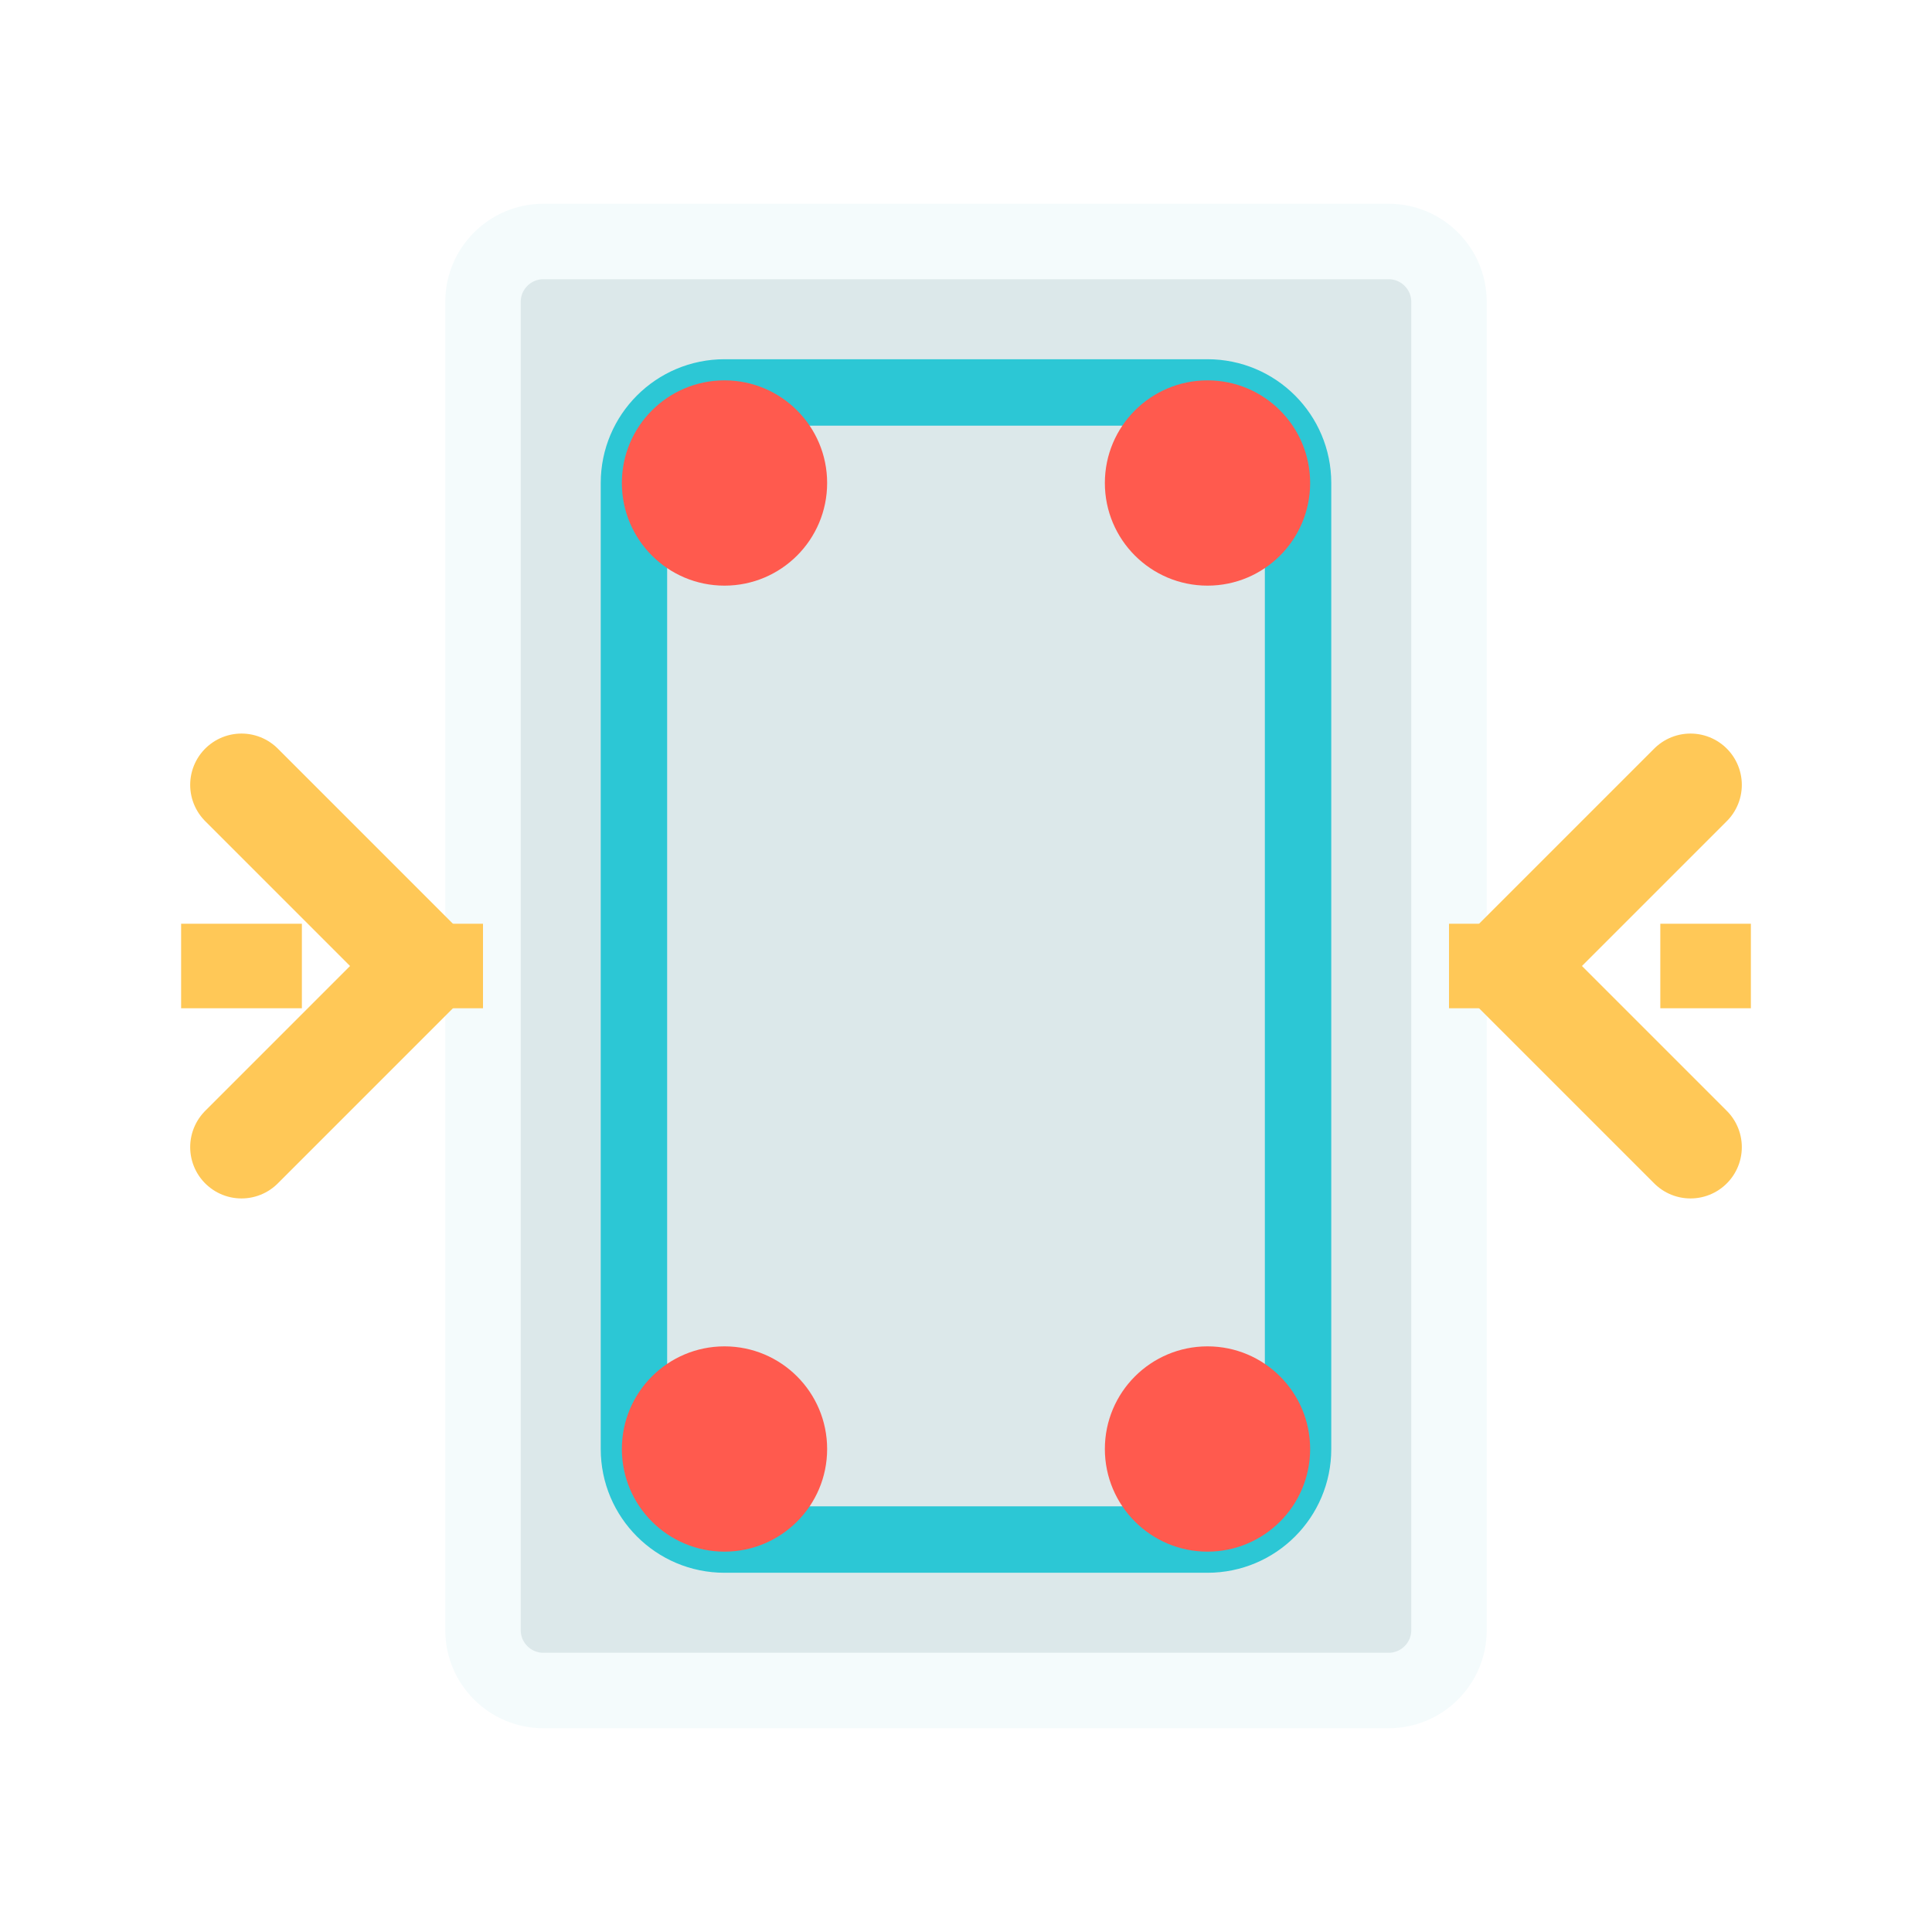
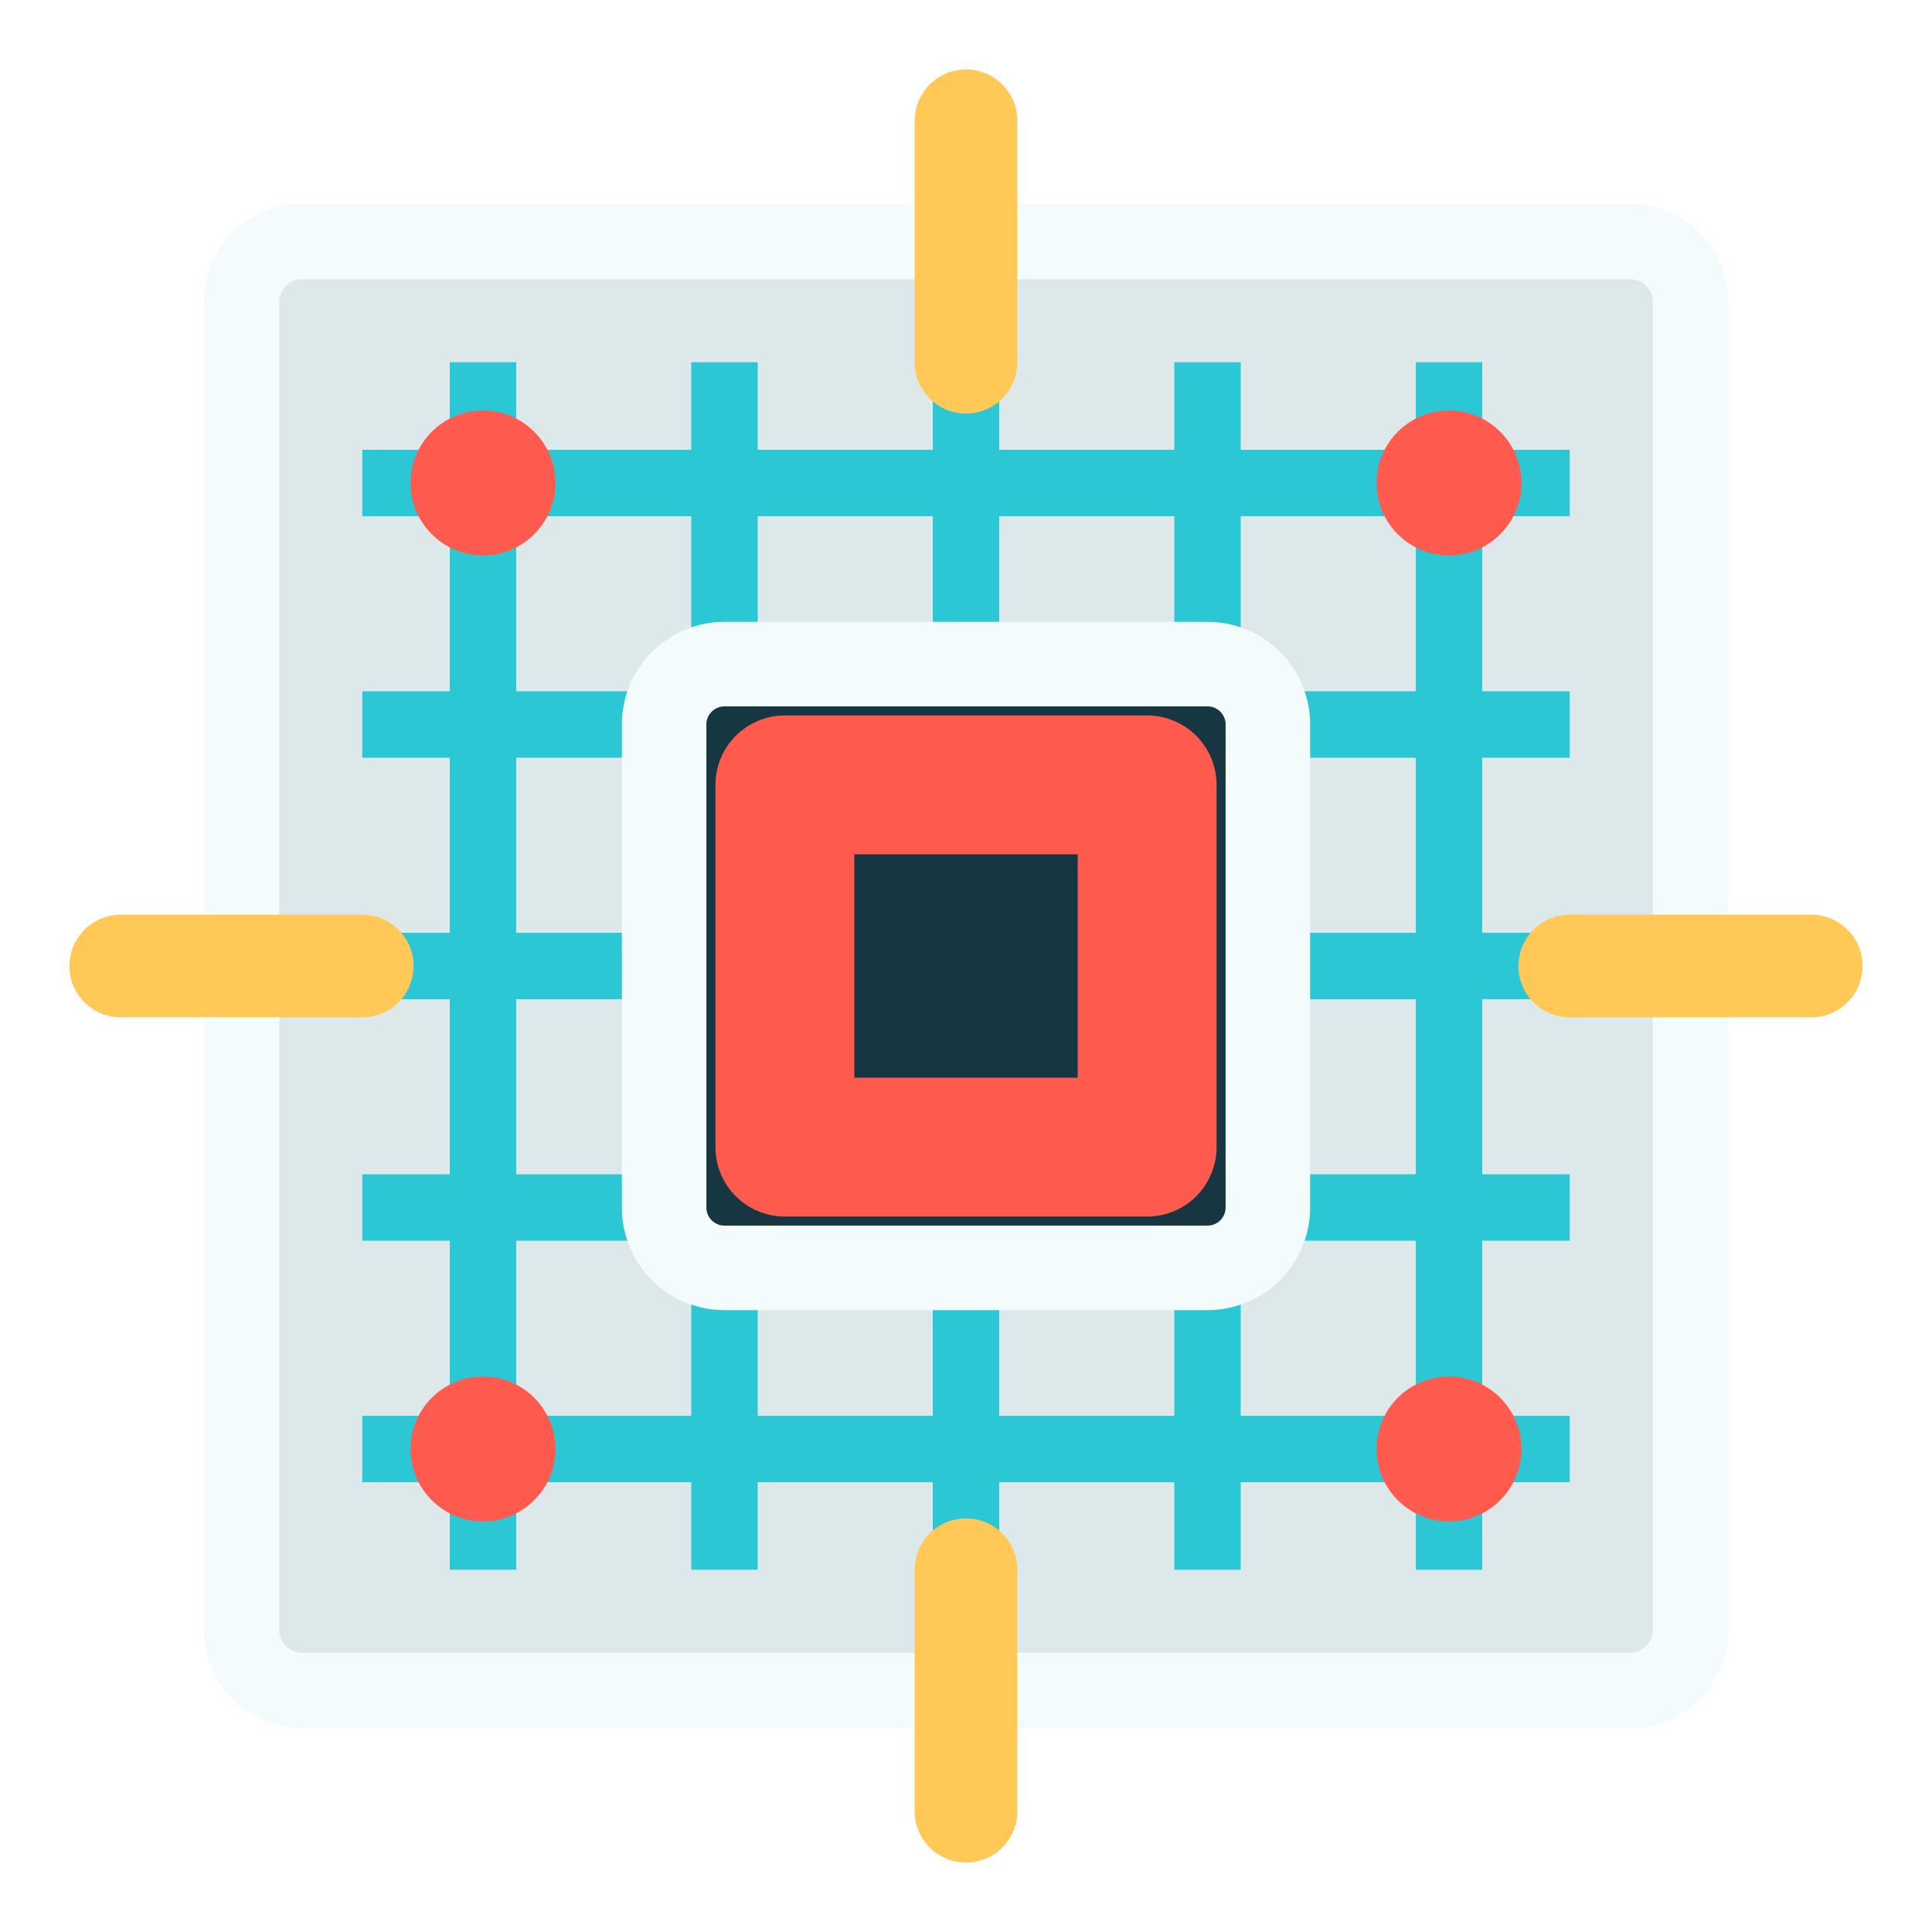
<svg xmlns="http://www.w3.org/2000/svg" width="32" height="32" viewBox="0 0 32 32">
  <style>
    .paper{fill:#f4fbfc;stroke:#bde8ec;stroke-width:1.2;stroke-linejoin:round}
    .concrete{fill:#dce8ea;stroke:#f4fbfc;stroke-width:1.25;stroke-linejoin:round}
    .line,.ink{fill:none;stroke:#f4fbfc;stroke-width:1.6;stroke-linecap:round;stroke-linejoin:round}
    .ink{stroke:#163642;stroke-width:1.35}
    .grid{fill:none;stroke:#6f939b;stroke-width:1}
    .rebar{fill:none;stroke:#ff5a4e;stroke-width:1.7;stroke-linecap:round;stroke-linejoin:round}
    .rebar-bold{fill:none;stroke:#ff5a4e;stroke-width:2.3;stroke-linecap:round;stroke-linejoin:round}
    .rebar-loop{fill:none;stroke:#ff5a4e;stroke-width:1.5}
    .stirrup{fill:none;stroke:#2cc7d5;stroke-width:1.1}
    .accent{fill:#ffc857;stroke:none}
    .accent-line{fill:none;stroke:#ffc857;stroke-width:1.7;stroke-linecap:round;stroke-linejoin:round}
    .cut{fill:none;stroke:#ffc857;stroke-width:1.4;stroke-dasharray:2 1.5}
    .arrow{fill:none;stroke:#ffc857;stroke-width:1.5;stroke-linecap:round;stroke-linejoin:round}
    .guide{fill:none;stroke:#57c7ff;stroke-width:1.2;stroke-dasharray:2 1}
    .dots{fill:#f4fbfc}.cloud{fill:none;stroke:#57c7ff;stroke-width:1.2;stroke-linejoin:round}
    .search{fill:none;stroke:#ffc857;stroke-width:1.8;stroke-linecap:round}
  </style>
-   <rect x="8" y="4" width="16" height="24" rx="1" class="concrete" />
-   <rect x="10.5" y="6.5" width="11" height="19" rx="1.5" class="stirrup" />
-   <circle cx="12" cy="8" r="1.7" fill="#ff5a4e" />
-   <circle cx="20" cy="8" r="1.7" fill="#ff5a4e" />
-   <circle cx="12" cy="24" r="1.7" fill="#ff5a4e" />
-   <circle cx="20" cy="24" r="1.7" fill="#ff5a4e" />
-   <path d="M3 16h5M24 16h5" class="cut" />
-   <path d="M4 13l3 3-3 3M28 13l-3 3 3 3" class="accent-line" />
+   <rect x="4" y="4" width="24" height="24" rx="1" class="concrete" />
+   <path d="M8 6v20M12 6v20M16 6v20M20 6v20M24 6v20                M6 8h20M6 12h20M6 16h20M6 20h20M6 24h20" class="stirrup" />
+   <rect x="11" y="11" width="10" height="10" rx="1" fill="#163642" stroke="#f4fbfc" stroke-width="1.4" />
+   <path d="M13 13h6v6h-6z" class="rebar-bold" />
+   <circle cx="8" cy="8" r="1.2" fill="#ff5a4e" />
+   <circle cx="24" cy="8" r="1.2" fill="#ff5a4e" />
+   <circle cx="8" cy="24" r="1.2" fill="#ff5a4e" />
+   <circle cx="24" cy="24" r="1.2" fill="#ff5a4e" />
+   <path d="M2 16h4M26 16h4M16 2v4M16 26v4" class="accent-line" />
</svg>
